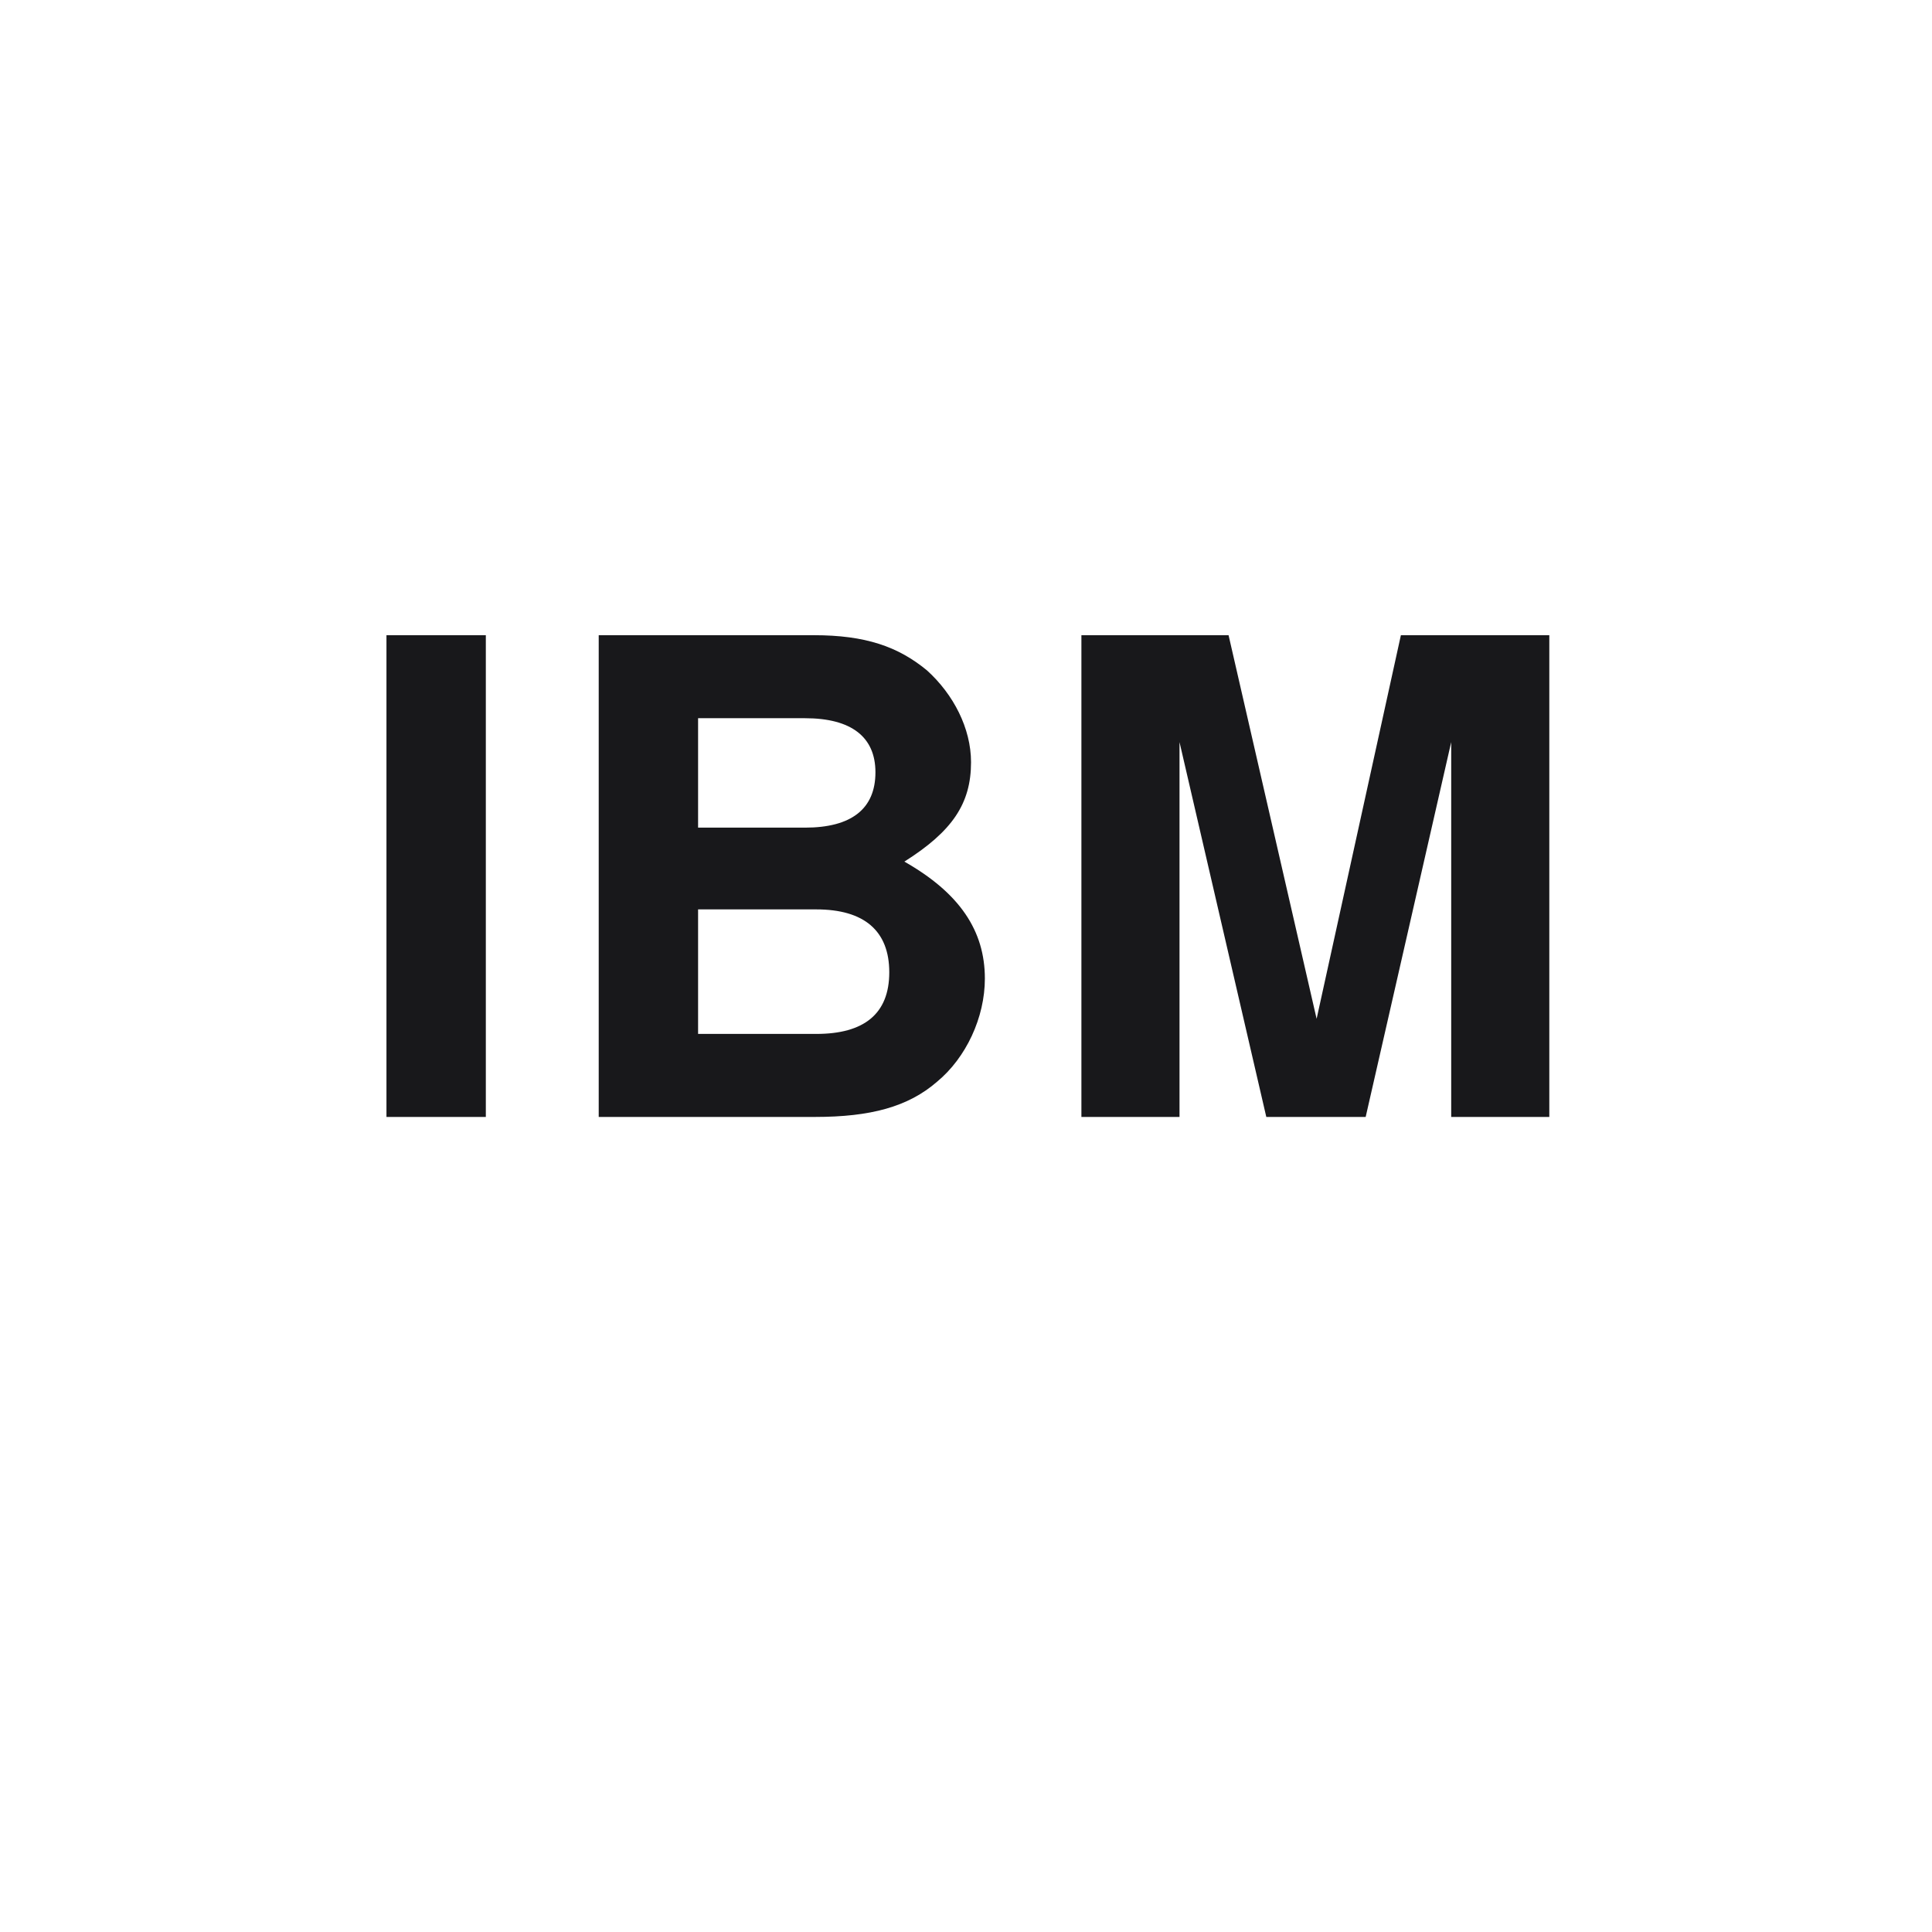
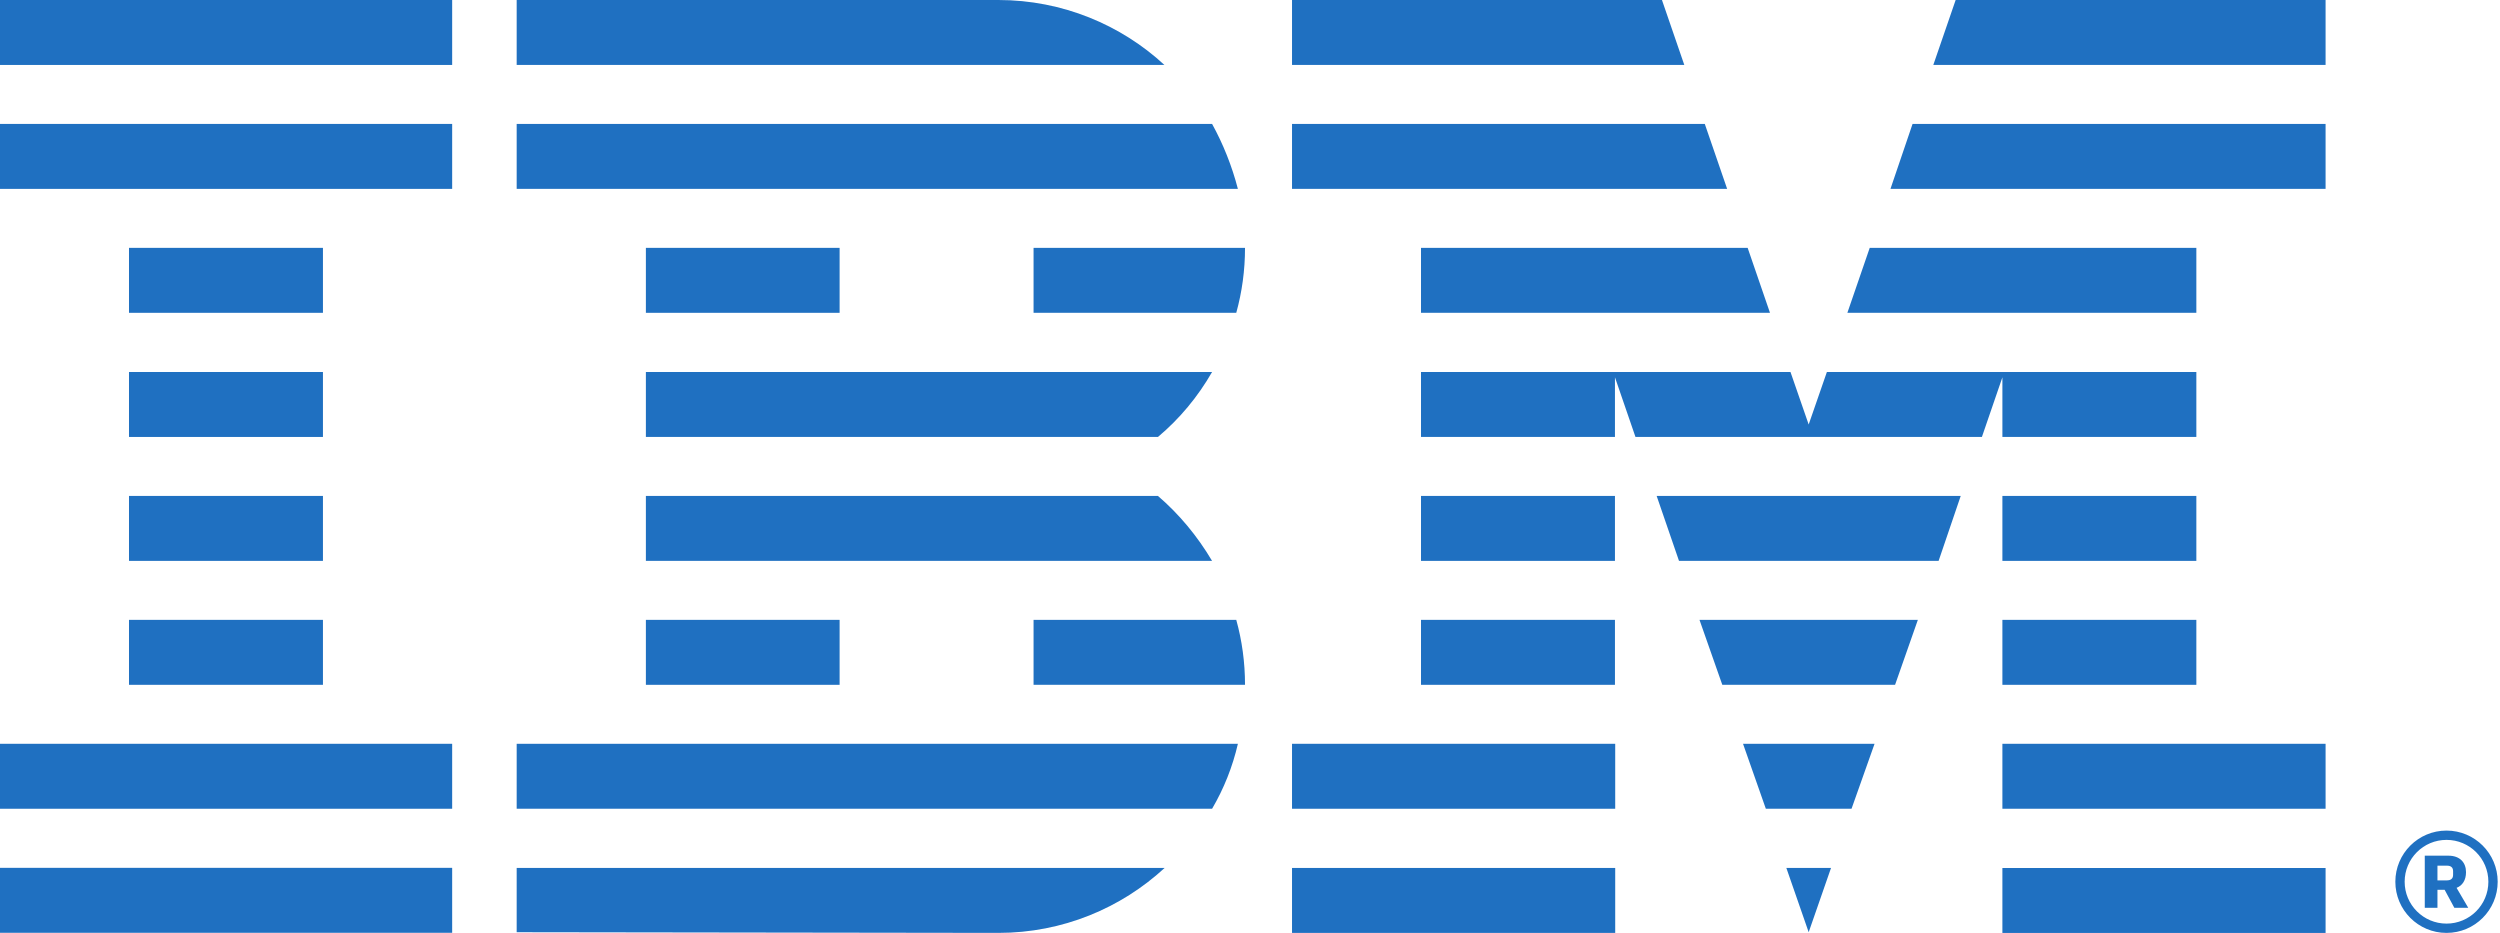
- <svg xmlns="http://www.w3.org/2000/svg" role="img" viewBox="0 0 24 24">
-   <text x="12" y="12" fill="#18181b" font-family="Helvetica,Arial,sans-serif" font-size="8.2" font-weight="700" letter-spacing="0.2" text-anchor="middle" dominant-baseline="central">IBM</text>
+ <svg xmlns="http://www.w3.org/2000/svg" version="1.1" id="IBM_logo_8-bar_blue" x="0px" y="0px" width="1075px" height="401.15px" viewBox="0 0 1075 401.15" enable-background="new 0 0 1000 401.15" xml:space="preserve">
+   <g id="IBM_logo" fill="#1f70c1">
+     <g id="I">
+       <rect y="373.17" width="194.43" height="27.932" />
+       <rect y="319.83" width="194.43" height="27.932" />
+       <rect x="55.468" y="266.54" width="83.399" height="27.932" />
+       <rect x="55.468" y="213.25" width="83.399" height="27.932" />
+       <rect x="55.468" y="159.96" width="83.399" height="27.932" />
+       <rect x="55.468" y="106.58" width="83.399" height="27.932" />
+       <rect y="53.288" width="194.43" height="27.932" />
+       <rect width="194.43" height="27.932" />
+     </g>
+     <g id="B">
+       <path d="m222.17 400.85 207.11 0.297c27.734 0 52.793-10.697 71.513-27.932h-278.62z" />
+       <path d="m222.17 347.76h299.03c5.051-8.617 8.815-18.027 11.094-27.932h-310.12z" />
+       <rect x="277.73" y="266.54" width="83.3" height="27.932" />
+       <path d="m444.43 266.54v27.932h90.927c0-9.608-1.288-19.017-3.764-27.932z" />
+       <path d="m497.92 213.25h-220.19v27.932h243.46c-6.34-10.698-14.165-20.107-23.277-27.932z" />
+       <path d="m277.73 159.96v27.932h220.19c9.311-7.825 17.135-17.235 23.277-27.932z" />
+       <rect x="277.73" y="106.58" width="83.3" height="27.932" />
+       <path d="m444.43 134.51h87.163c2.476-8.914 3.764-18.324 3.764-27.932h-90.927z" />
+       <path d="m521.2 53.288h-299.03v27.932h310.12c-2.575-9.905-6.339-19.314-11.093-27.932z" />
+       <path d="m429.28 0h-207.11v27.932h278.53c-18.621-17.235-43.878-27.932-71.414-27.932z" />
+     </g>
+     <g id="M">
+       <polygon points="555.57 81.22 742.67 81.22 733.06 53.288 555.57 53.288" />
+       <polygon points="555.57 27.932 724.25 27.932 714.64 0 555.57 0" />
+       <polygon points="861.03 401.17 861.03 373.24 1e3 373.24 1e3 401.17" stroke-width="1.002" />
+       <polygon points="861.03 347.76 861.03 319.83 1e3 319.83 1e3 347.76" />
+       <polygon points="777.73 182.54 769.91 159.96 694.43 159.96 611.03 159.96 611.03 187.89 694.43 187.89 694.43 162.24 703.25 187.89 852.22 187.89 861.03 162.24 861.03 187.89 944.43 187.89 944.43 159.96 861.03 159.96 785.56 159.96" />
+       <polygon points="944.43 106.58 803.98 106.58 794.37 134.51 944.43 134.51" />
+       <polygon points="1e3 27.932 1e3 0 840.93 0 831.32 27.932" />
+       <polygon points="768.13 373.22 777.73 400.85 787.34 373.22" />
+       <polygon points="749.5 319.83 759.31 347.76 796.16 347.76 806.06 319.83" />
+       <polygon points="730.78 266.54 740.59 294.47 814.88 294.47 824.68 266.54" />
+       <polygon points="721.97 241.18 833.6 241.18 843.11 213.25 712.36 213.25" />
+       <polygon points="611.03 134.51 761.09 134.51 751.49 106.58 611.03 106.58" />
+       <polygon points="1e3 53.288 822.4 53.288 812.9 81.22 1e3 81.22" />
+       <rect x="555.57" y="373.22" width="138.97" height="27.932" />
+       <rect x="555.57" y="319.83" width="138.97" height="27.932" />
+       <rect x="611.03" y="266.54" width="83.399" height="27.932" />
+       <rect x="611.03" y="213.25" width="83.399" height="27.932" />
+       <rect x="861.03" y="213.25" width="83.399" height="27.932" />
+       <rect x="861.03" y="266.54" width="83.399" height="27.932" />
+     </g>
+     <path id="Registered" d="m1052 357.15a22 22 0 0 0-22 22 22 22 0 0 0 22 22 22 22 0 0 0 22-22 22 22 0 0 0-22-22zm0 4a18 18 0 0 1 18 18 18 18 0 0 1-18 18 18 18 0 0 1-18-18 18 18 0 0 1 18-18zm-9.348 6.793v22.414h5.453v-7.731h3.098l4.164 7.731h5.98l-5.023-8.582c2.462-0.964 4.062-3.216 4.062-6.75 0-4.082-2.559-7.082-7.582-7.082zm5.453 4.289h4.055c1.711 0 2.668 0.75 2.668 2.356v1.613c0 1.605-0.957 2.359-2.668 2.359h-4.055z" />
+   </g>
</svg>
